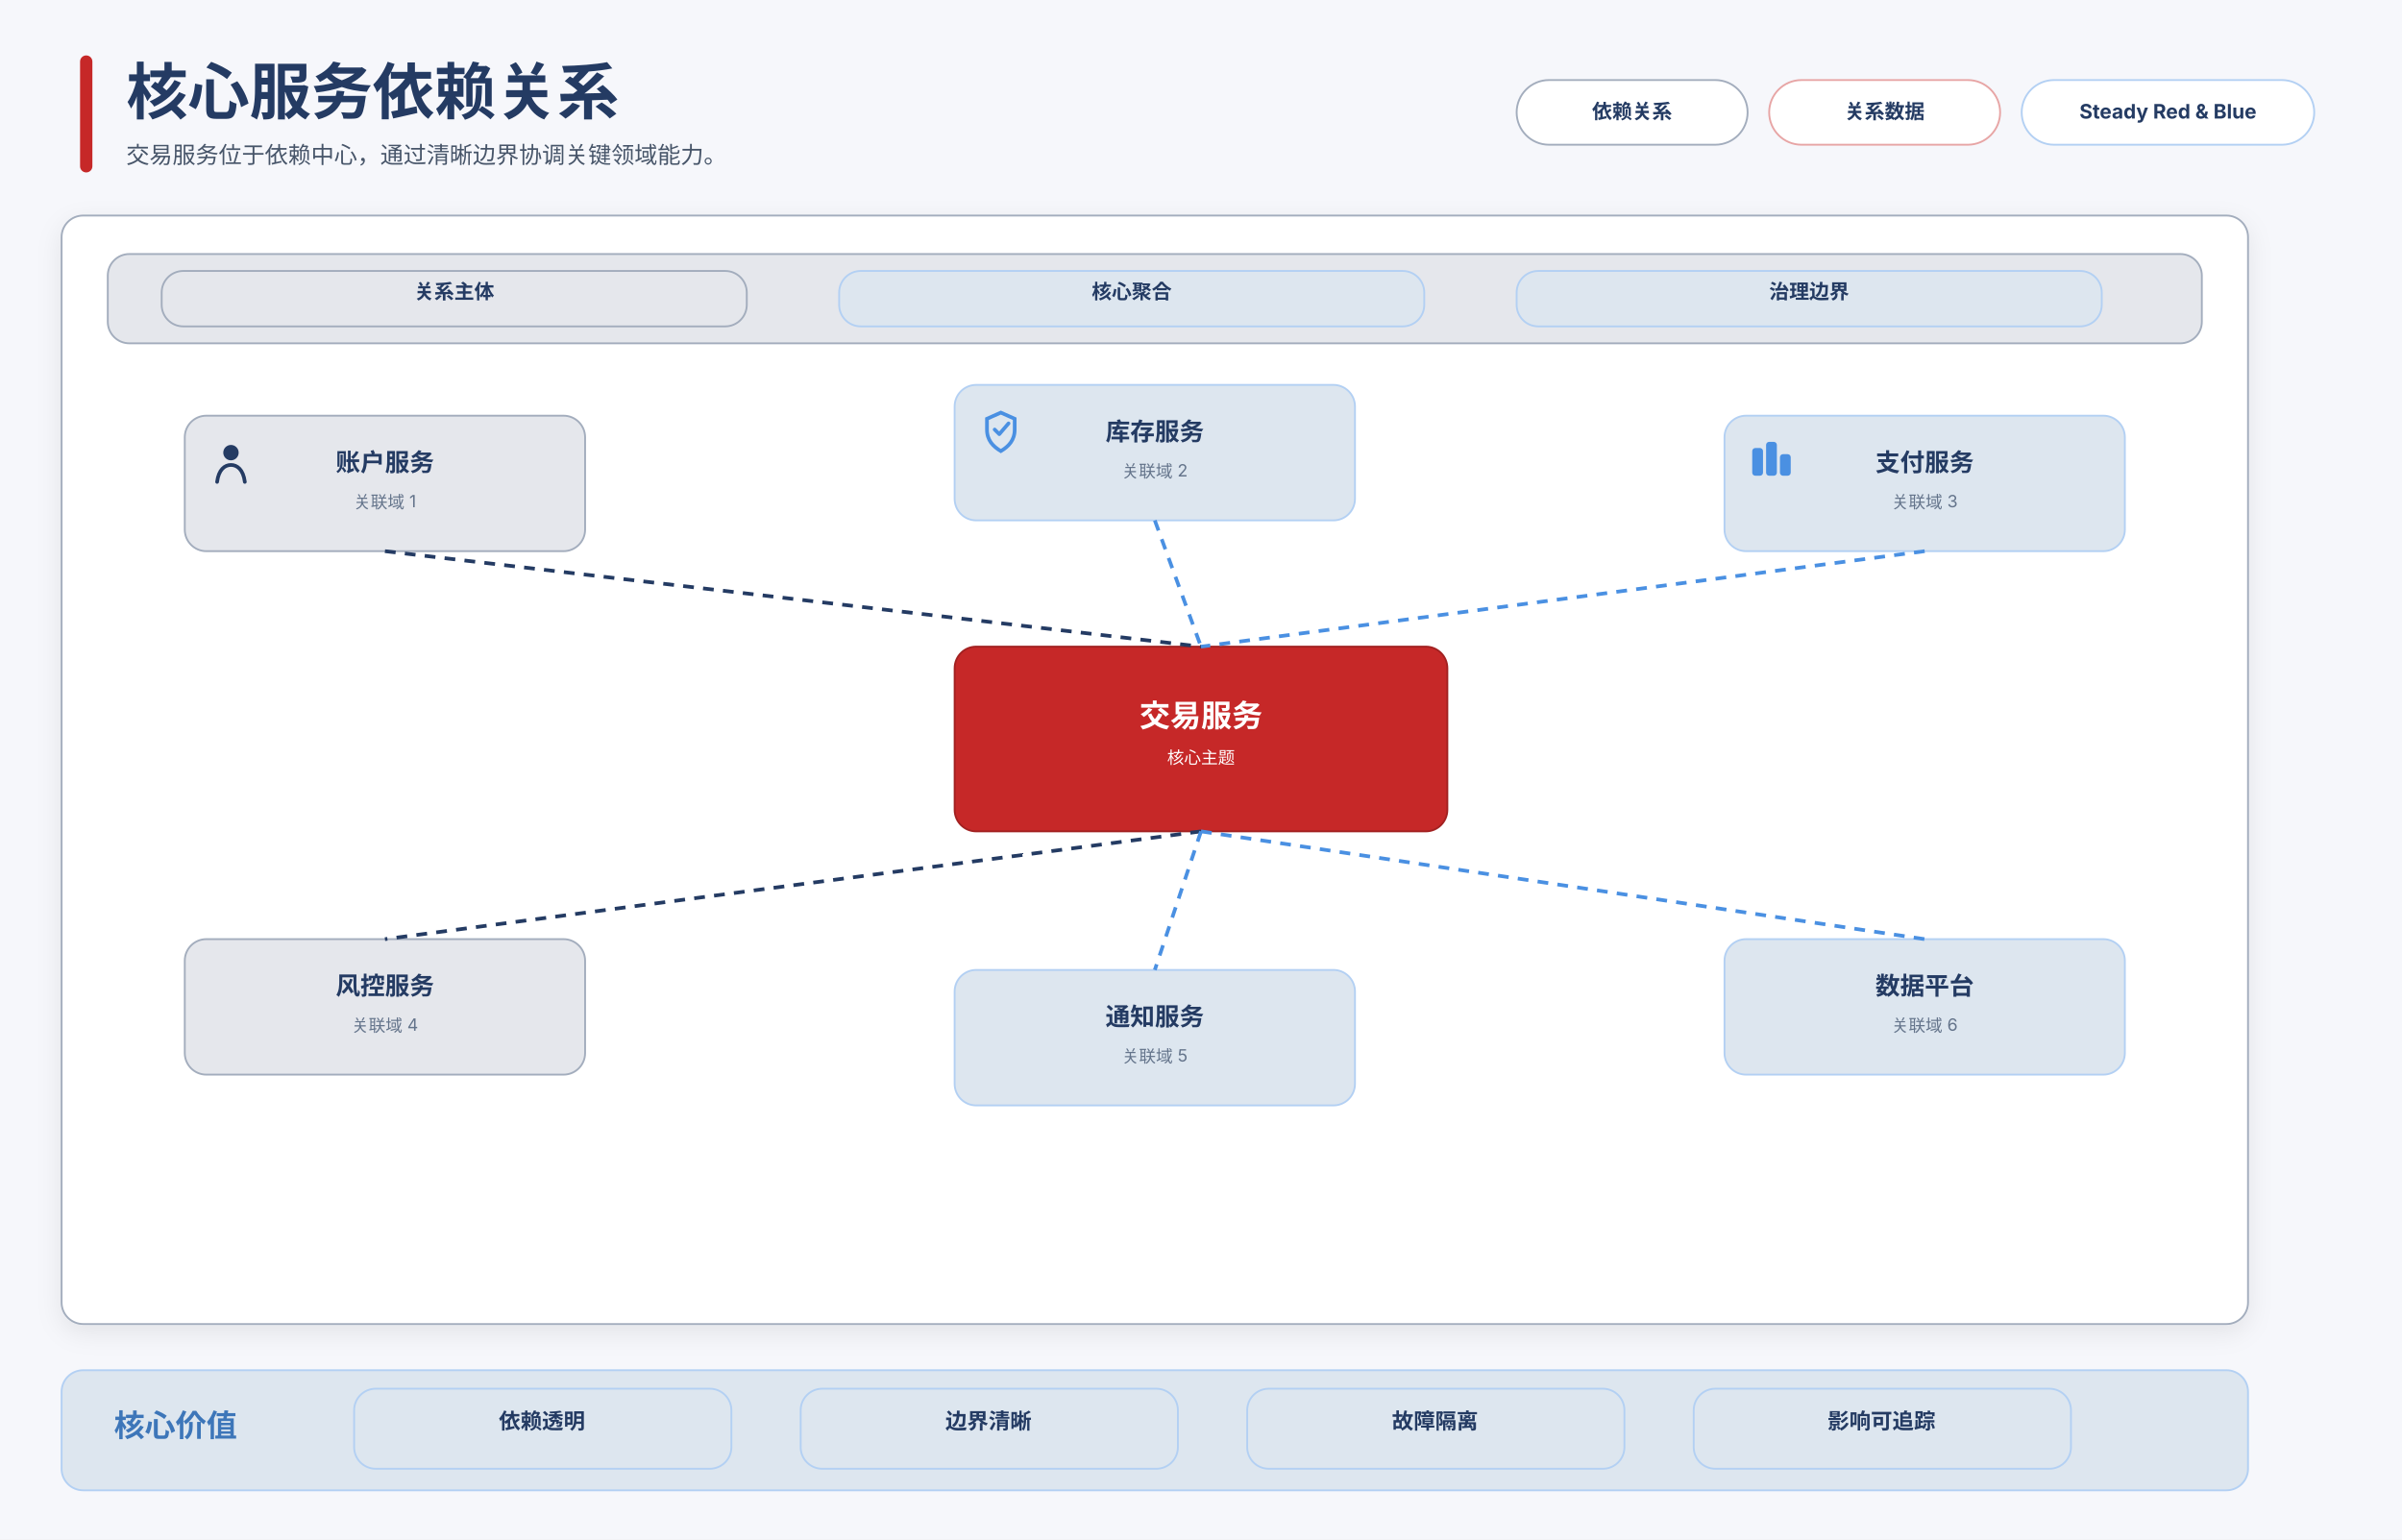
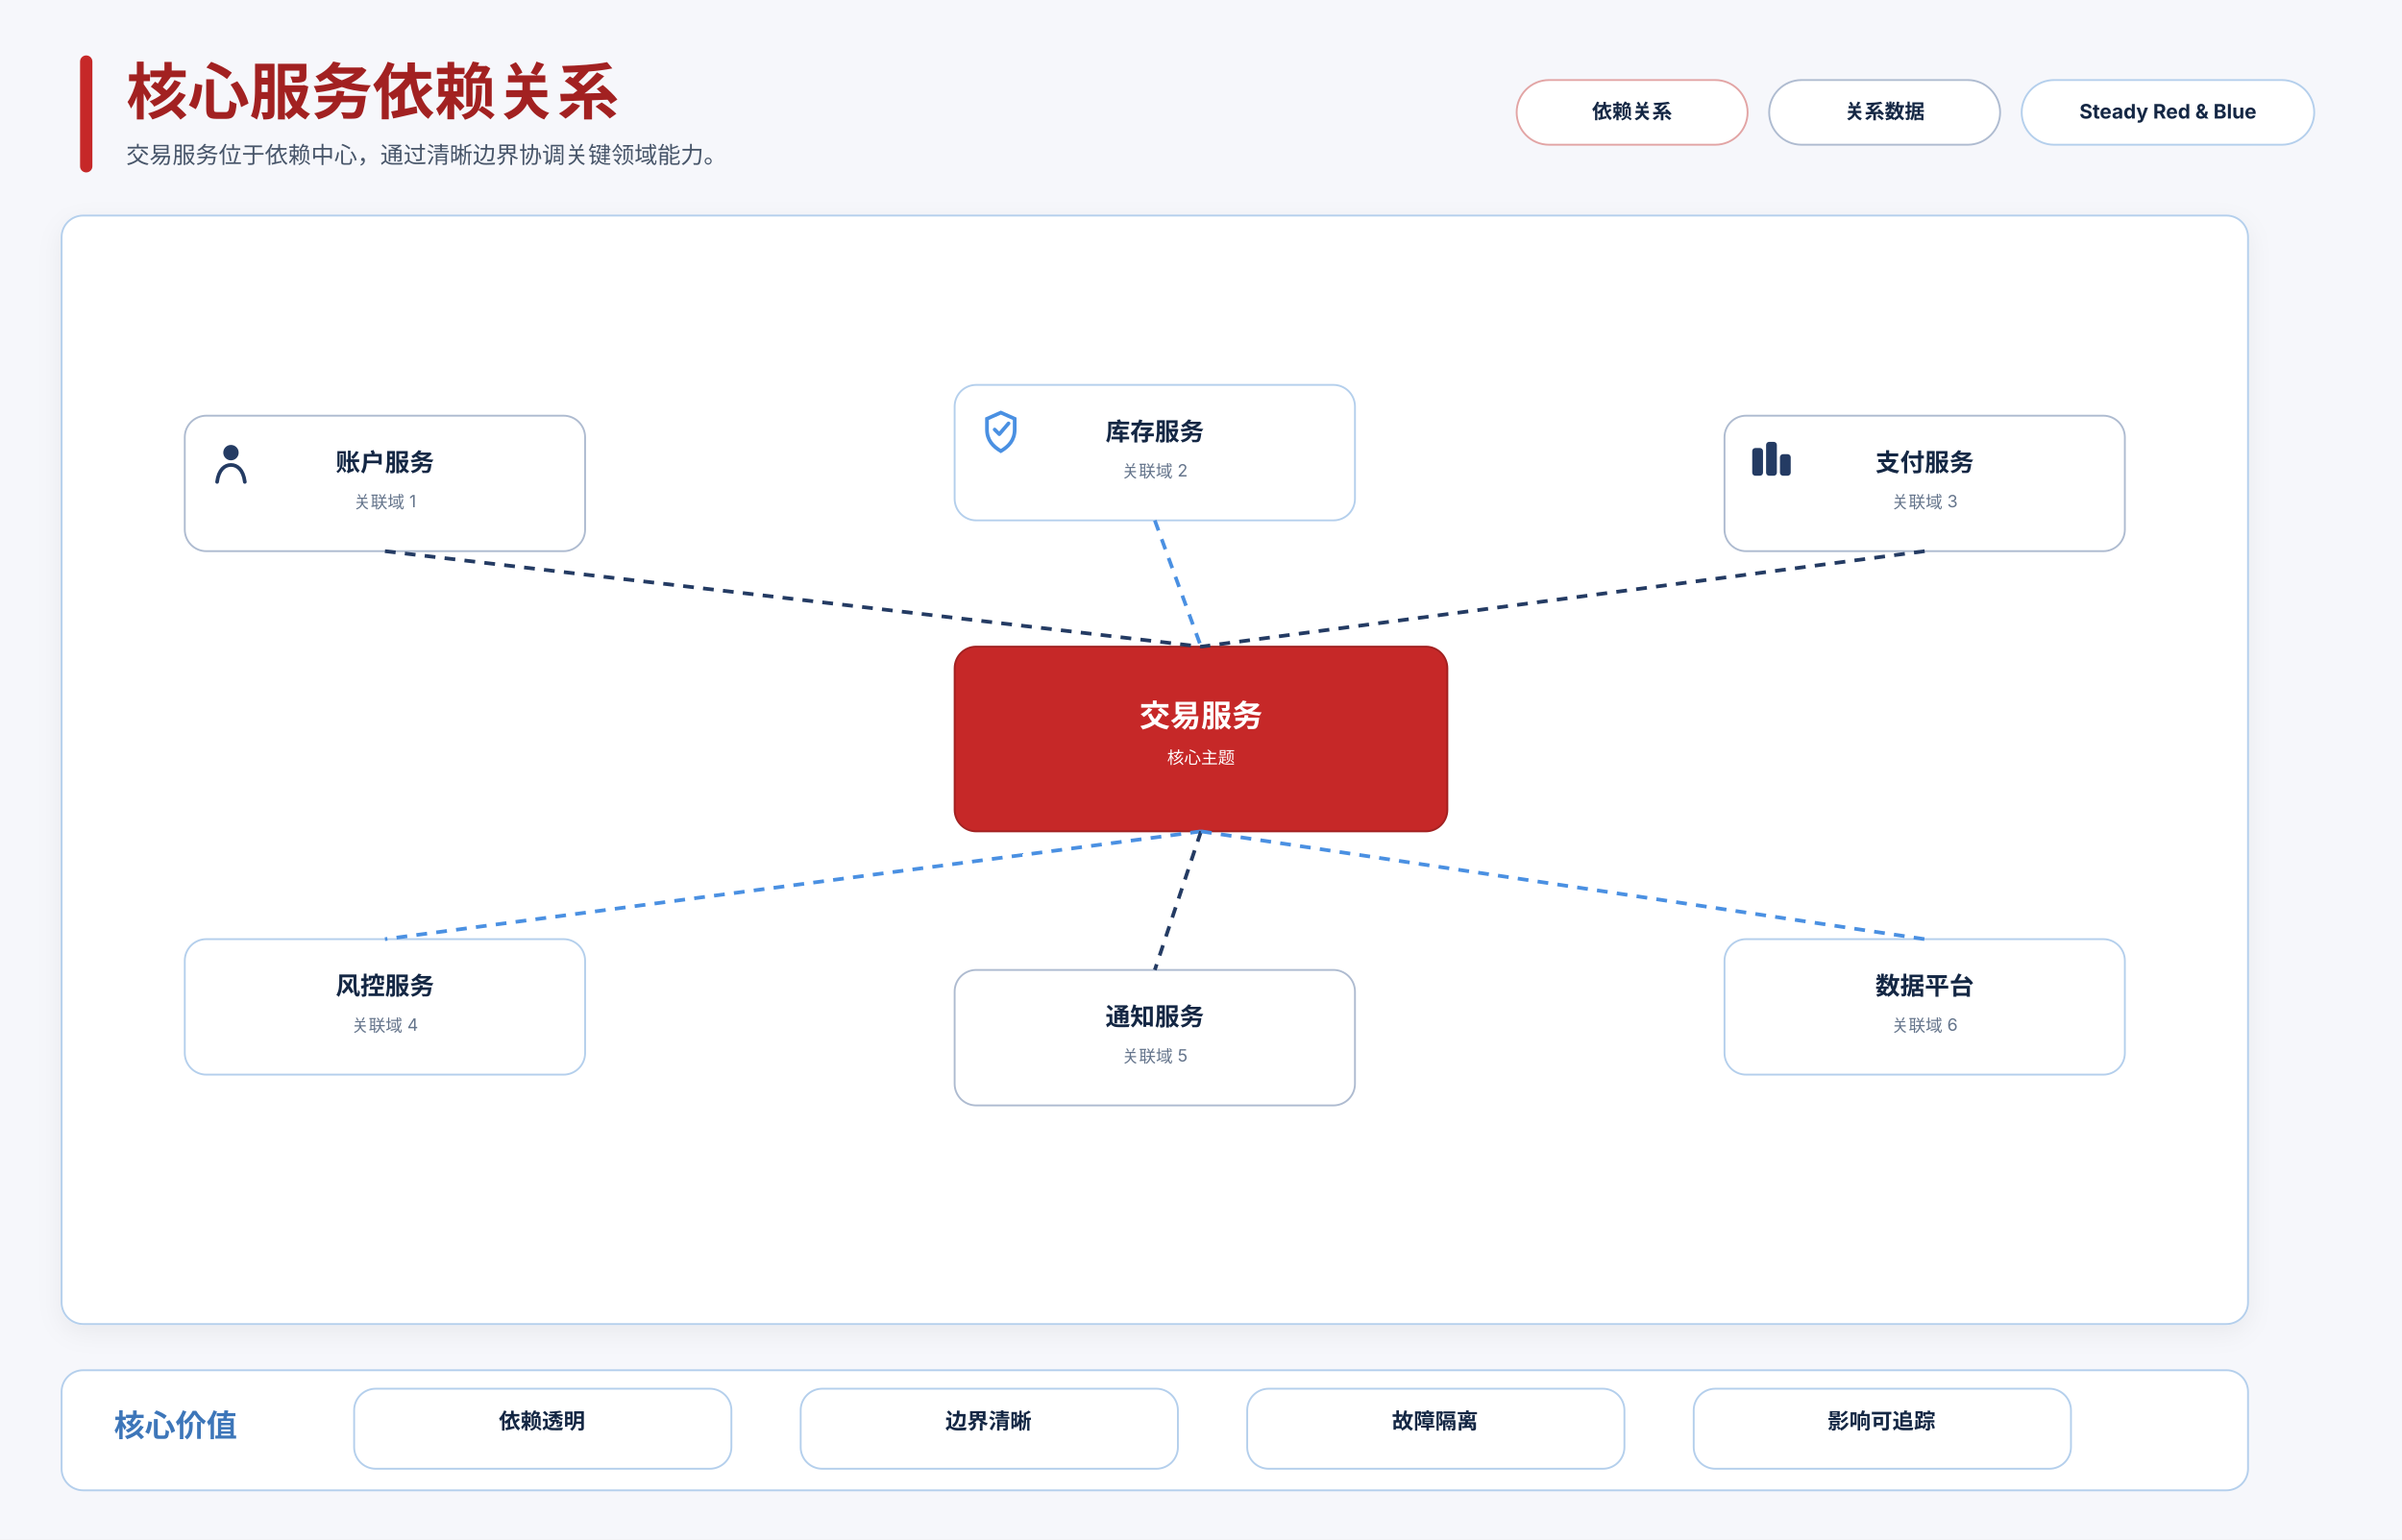
- <svg xmlns="http://www.w3.org/2000/svg" width="1560" height="1000" viewBox="0 0 1560 1000" role="img" aria-labelledby="title desc" font-family="Inter, Noto Sans SC, Microsoft YaHei, Arial, sans-serif" data-theme="steady-red-blue" data-mode="light" data-layout="network" data-dominant-axis="radial" data-visual-contract="enterprise-v2" data-modules="focus-node footer-band top-band" data-generation="fresh-catalog-v1" data-diagram-type="relationship-dependency" data-spec-hash="d8366d11e5862a2e43b032cf75b02743fa7ecb48e6c80ab94eb1448277b1497e">
+ <svg xmlns="http://www.w3.org/2000/svg" width="1560" height="1000" viewBox="0 0 1560 1000" role="img" aria-labelledby="title desc" font-family="Inter, Noto Sans SC, Microsoft YaHei, Arial, sans-serif" data-theme="steady-red-blue" data-mode="light" data-layout="network" data-dominant-axis="radial" data-visual-contract="enterprise-v2" data-modules="focus-node footer-band" data-generation="fresh-catalog-v1" data-diagram-type="relationship-dependency" data-spec-hash="d8366d11e5862a2e43b032cf75b02743fa7ecb48e6c80ab94eb1448277b1497e">
  <defs>
    <filter id="softShadow" x="-10%" y="-10%" width="120%" height="130%">
-       <feDropShadow dx="0" dy="5" stdDeviation="8" flood-color="#0F172A" flood-opacity="0.08" />
+       <feDropShadow dx="0" dy="5" stdDeviation="8" flood-color="#0F172A" flood-opacity="0.055" />
    </filter>
  </defs>
  <rect width="1560" height="1000" fill="#F6F7FB" />
  <rect x="52" y="36" width="8" height="76" rx="4" fill="#C62828" />
-   <text id="page-title" x="82" y="74" font-size="40" font-weight="700" text-anchor="start" fill="#243B63" data-role="page-title">核心服务依赖关系</text>
+   <text id="page-title" x="82" y="74" font-size="40" font-weight="700" text-anchor="start" fill="#A22121" data-role="page-title">核心服务依赖关系</text>
  <text id="subtitle" x="82" y="106" font-size="15" font-weight="400" text-anchor="start" fill="#475569">交易服务位于依赖中心，通过清晰边界协调关键领域能力。</text>
-   <rect x="985" y="52" width="150" height="42" rx="21" fill="#FFFFFF" stroke="#A3ADBD" stroke-width="1.2" />
-   <text id="badge-0" x="1060" y="77" font-size="13" font-weight="700" text-anchor="middle" fill="#243B63">依赖关系</text>
-   <rect x="1149" y="52" width="150" height="42" rx="21" fill="#FFFFFF" stroke="#E7A5A5" stroke-width="1.2" />
-   <text id="badge-1" x="1224" y="77" font-size="13" font-weight="700" text-anchor="middle" fill="#243B63">关系数据</text>
-   <rect x="1313" y="52" width="190" height="42" rx="21" fill="#FFFFFF" stroke="#B3D0F3" stroke-width="1.2" />
-   <text id="badge-2" x="1408" y="77" font-size="13" font-weight="700" text-anchor="middle" fill="#243B63">Steady Red &amp; Blue</text>
-   <rect id="main-shell" x="40" y="140" width="1420" height="720" rx="14" fill="#FFFFFF" stroke="#A3ADBD" stroke-width="1.2" data-role="region" data-color-role="group" data-visual-role="canvas" filter="url(#softShadow)" />
-   <rect id="top-band" x="70" y="165" width="1360" height="58" rx="14" fill="#E5E7EC" stroke="#A3ADBD" stroke-width="1.2" data-role="region" data-color-role="axis-main" data-module="top-band" />
-   <rect id="top-chip-0" x="105" y="176" width="380" height="36" rx="14" fill="#E5E7EC" stroke="#A3ADBD" stroke-width="1.2" data-role="node" data-color-role="axis-main" />
-   <text x="295" y="194" font-size="13" font-weight="700" text-anchor="middle" fill="#243B63">关系主体</text>
-   <rect id="top-chip-1" x="545" y="176" width="380" height="36" rx="14" fill="#DDE6EF" stroke="#B3D0F3" stroke-width="1.2" data-role="node" data-color-role="axis-cross" />
-   <text x="735" y="194" font-size="13" font-weight="700" text-anchor="middle" fill="#243B63">核心聚合</text>
-   <rect id="top-chip-2" x="985" y="176" width="380" height="36" rx="14" fill="#DDE6EF" stroke="#B3D0F3" stroke-width="1.2" data-role="node" data-color-role="data-flow" />
-   <text x="1175" y="194" font-size="13" font-weight="700" text-anchor="middle" fill="#243B63">治理边界</text>
-   <rect id="footer-band" x="40" y="890" width="1420" height="78" rx="14" fill="#DDE6EF" stroke="#B3D0F3" stroke-width="1.2" data-role="region" data-color-role="data-flow" data-module="footer-band" />
-   <rect id="footer-0" x="230" y="902" width="245" height="52" rx="14" fill="#DDE6EF" stroke="#B3D0F3" stroke-width="1.2" data-role="node" data-color-role="data-flow" />
-   <text x="352" y="928" font-size="14" font-weight="700" text-anchor="middle" fill="#243B63">依赖透明</text>
-   <rect id="footer-1" x="520" y="902" width="245" height="52" rx="14" fill="#DDE6EF" stroke="#B3D0F3" stroke-width="1.2" data-role="node" data-color-role="data-flow" />
-   <text x="642" y="928" font-size="14" font-weight="700" text-anchor="middle" fill="#243B63">边界清晰</text>
-   <rect id="footer-2" x="810" y="902" width="245" height="52" rx="14" fill="#DDE6EF" stroke="#B3D0F3" stroke-width="1.2" data-role="node" data-color-role="data-flow" />
-   <text x="932" y="928" font-size="14" font-weight="700" text-anchor="middle" fill="#243B63">故障隔离</text>
-   <rect id="footer-3" x="1100" y="902" width="245" height="52" rx="14" fill="#DDE6EF" stroke="#B3D0F3" stroke-width="1.2" data-role="node" data-color-role="data-flow" />
-   <text x="1222" y="928" font-size="14" font-weight="700" text-anchor="middle" fill="#243B63">影响可追踪</text>
-   <rect id="focus" x="620" y="420" width="320" height="120" rx="14" fill="#C62828" stroke="#A22121" stroke-width="1.2" data-role="node" data-color-role="focus" data-visual-role="focus" data-module="focus-node" />
-   <text x="780" y="472" font-size="20" font-weight="700" text-anchor="middle" fill="#FFFFFF">交易服务</text>
-   <text x="780" y="496" font-size="11" data-text-role="auxiliary" text-anchor="middle" fill="#FFFFFF">核心主题</text>
-   <rect id="relation-0" x="120" y="270" width="260" height="88" rx="14" fill="#E5E7EC" stroke="#A3ADBD" stroke-width="1.2" data-role="node" data-color-role="axis-main" />
-   <text x="250" y="306" font-size="16" font-weight="700" text-anchor="middle" fill="#243B63">账户服务</text>
-   <text x="250" y="330" font-size="11" data-text-role="auxiliary" text-anchor="middle" fill="#64748B">关联域 1</text>
-   <rect id="relation-1" x="620" y="250" width="260" height="88" rx="14" fill="#DDE6EF" stroke="#B3D0F3" stroke-width="1.2" data-role="node" data-color-role="axis-cross" />
-   <text x="750" y="286" font-size="16" font-weight="700" text-anchor="middle" fill="#243B63">库存服务</text>
-   <text x="750" y="310" font-size="11" data-text-role="auxiliary" text-anchor="middle" fill="#64748B">关联域 2</text>
-   <rect id="relation-2" x="1120" y="270" width="260" height="88" rx="14" fill="#DDE6EF" stroke="#B3D0F3" stroke-width="1.2" data-role="node" data-color-role="data-flow" />
-   <text x="1250" y="306" font-size="16" font-weight="700" text-anchor="middle" fill="#243B63">支付服务</text>
-   <text x="1250" y="330" font-size="11" data-text-role="auxiliary" text-anchor="middle" fill="#64748B">关联域 3</text>
-   <rect id="relation-3" x="120" y="610" width="260" height="88" rx="14" fill="#E5E7EC" stroke="#A3ADBD" stroke-width="1.2" data-role="node" data-color-role="axis-main" />
-   <text x="250" y="646" font-size="16" font-weight="700" text-anchor="middle" fill="#243B63">风控服务</text>
-   <text x="250" y="670" font-size="11" data-text-role="auxiliary" text-anchor="middle" fill="#64748B">关联域 4</text>
-   <rect id="relation-4" x="620" y="630" width="260" height="88" rx="14" fill="#DDE6EF" stroke="#B3D0F3" stroke-width="1.2" data-role="node" data-color-role="axis-cross" />
-   <text x="750" y="666" font-size="16" font-weight="700" text-anchor="middle" fill="#243B63">通知服务</text>
-   <text x="750" y="690" font-size="11" data-text-role="auxiliary" text-anchor="middle" fill="#64748B">关联域 5</text>
-   <rect id="relation-5" x="1120" y="610" width="260" height="88" rx="14" fill="#DDE6EF" stroke="#B3D0F3" stroke-width="1.2" data-role="node" data-color-role="data-flow" />
-   <text x="1250" y="646" font-size="16" font-weight="700" text-anchor="middle" fill="#243B63">数据平台</text>
-   <text x="1250" y="670" font-size="11" data-text-role="auxiliary" text-anchor="middle" fill="#64748B">关联域 6</text>
+   <rect x="985" y="52" width="150" height="42" rx="21" fill="#FFFFFF" stroke="#E2A4A4" stroke-width="1.2" />
+   <text id="badge-0" x="1060" y="77" font-size="13" font-weight="700" text-anchor="middle" fill="#142744">依赖关系</text>
+   <rect x="1149" y="52" width="150" height="42" rx="21" fill="#FFFFFF" stroke="#AEBBD0" stroke-width="1.2" />
+   <text id="badge-1" x="1224" y="77" font-size="13" font-weight="700" text-anchor="middle" fill="#142744">关系数据</text>
+   <rect x="1313" y="52" width="190" height="42" rx="21" fill="#FFFFFF" stroke="#B4CFEC" stroke-width="1.2" />
+   <text id="badge-2" x="1408" y="77" font-size="13" font-weight="700" text-anchor="middle" fill="#142744">Steady Red &amp; Blue</text>
+   <rect id="main-shell" x="40" y="140" width="1420" height="720" rx="14" fill="#FFFFFF" stroke="#B4CFEC" stroke-width="1.2" data-font-color="#142744" data-role="region" data-color-role="group" data-visual-role="canvas" filter="url(#softShadow)" />
+   <rect id="footer-band" x="40" y="890" width="1420" height="78" rx="14" fill="#FFFFFF" stroke="#B4CFEC" stroke-width="1.2" data-font-color="#142744" data-role="region" data-color-role="axis-cross" data-module="footer-band" />
+   <rect id="footer-0" x="230" y="902" width="245" height="52" rx="14" fill="#FFFFFF" stroke="#B4CFEC" stroke-width="1.2" data-font-color="#142744" data-role="node" data-color-role="axis-cross" />
+   <text id="footer-0-label" x="352" y="928" font-size="14" font-weight="700" text-anchor="middle" fill="#142744">依赖透明</text>
+   <rect id="footer-1" x="520" y="902" width="245" height="52" rx="14" fill="#FFFFFF" stroke="#B4CFEC" stroke-width="1.2" data-font-color="#142744" data-role="node" data-color-role="axis-cross" />
+   <text id="footer-1-label" x="642" y="928" font-size="14" font-weight="700" text-anchor="middle" fill="#142744">边界清晰</text>
+   <rect id="footer-2" x="810" y="902" width="245" height="52" rx="14" fill="#FFFFFF" stroke="#B4CFEC" stroke-width="1.2" data-font-color="#142744" data-role="node" data-color-role="axis-cross" />
+   <text id="footer-2-label" x="932" y="928" font-size="14" font-weight="700" text-anchor="middle" fill="#142744">故障隔离</text>
+   <rect id="footer-3" x="1100" y="902" width="245" height="52" rx="14" fill="#FFFFFF" stroke="#B4CFEC" stroke-width="1.2" data-font-color="#142744" data-role="node" data-color-role="axis-cross" />
+   <text id="footer-3-label" x="1222" y="928" font-size="14" font-weight="700" text-anchor="middle" fill="#142744">影响可追踪</text>
+   <rect id="focus" x="620" y="420" width="320" height="120" rx="14" fill="#C62828" stroke="#A22121" stroke-width="1.2" data-font-color="#FFFFFF" data-role="node" data-color-role="focus" data-visual-role="focus" data-module="focus-node" />
+   <text id="focus-label" x="780" y="472" font-size="20" font-weight="700" text-anchor="middle" fill="#FFFFFF">交易服务</text>
+   <text id="focus-sublabel" x="780" y="496" font-size="11" data-text-role="auxiliary" text-anchor="middle" fill="#FFFFFF">核心主题</text>
+   <rect id="relation-0" x="120" y="270" width="260" height="88" rx="14" fill="#FFFFFF" stroke="#AEBBD0" stroke-width="1.2" data-font-color="#142744" data-role="node" data-color-role="side-rail" />
+   <text id="relation-0-label" x="250" y="306" font-size="16" font-weight="700" text-anchor="middle" fill="#142744">账户服务</text>
+   <text id="relation-0-sublabel" x="250" y="330" font-size="11" data-text-role="auxiliary" text-anchor="middle" fill="#64748B">关联域 1</text>
+   <rect id="relation-1" x="620" y="250" width="260" height="88" rx="14" fill="#FFFFFF" stroke="#B4CFEC" stroke-width="1.2" data-font-color="#142744" data-role="node" data-color-role="axis-cross" />
+   <text id="relation-1-label" x="750" y="286" font-size="16" font-weight="700" text-anchor="middle" fill="#142744">库存服务</text>
+   <text id="relation-1-sublabel" x="750" y="310" font-size="11" data-text-role="auxiliary" text-anchor="middle" fill="#64748B">关联域 2</text>
+   <rect id="relation-2" x="1120" y="270" width="260" height="88" rx="14" fill="#FFFFFF" stroke="#AEBBD0" stroke-width="1.2" data-font-color="#142744" data-role="node" data-color-role="side-rail" />
+   <text id="relation-2-label" x="1250" y="306" font-size="16" font-weight="700" text-anchor="middle" fill="#142744">支付服务</text>
+   <text id="relation-2-sublabel" x="1250" y="330" font-size="11" data-text-role="auxiliary" text-anchor="middle" fill="#64748B">关联域 3</text>
+   <rect id="relation-3" x="120" y="610" width="260" height="88" rx="14" fill="#FFFFFF" stroke="#B4CFEC" stroke-width="1.2" data-font-color="#142744" data-role="node" data-color-role="axis-cross" />
+   <text id="relation-3-label" x="250" y="646" font-size="16" font-weight="700" text-anchor="middle" fill="#142744">风控服务</text>
+   <text id="relation-3-sublabel" x="250" y="670" font-size="11" data-text-role="auxiliary" text-anchor="middle" fill="#64748B">关联域 4</text>
+   <rect id="relation-4" x="620" y="630" width="260" height="88" rx="14" fill="#FFFFFF" stroke="#AEBBD0" stroke-width="1.2" data-font-color="#142744" data-role="node" data-color-role="side-rail" />
+   <text id="relation-4-label" x="750" y="666" font-size="16" font-weight="700" text-anchor="middle" fill="#142744">通知服务</text>
+   <text id="relation-4-sublabel" x="750" y="690" font-size="11" data-text-role="auxiliary" text-anchor="middle" fill="#64748B">关联域 5</text>
+   <rect id="relation-5" x="1120" y="610" width="260" height="88" rx="14" fill="#FFFFFF" stroke="#B4CFEC" stroke-width="1.2" data-font-color="#142744" data-role="node" data-color-role="axis-cross" />
+   <text id="relation-5-label" x="1250" y="646" font-size="16" font-weight="700" text-anchor="middle" fill="#142744">数据平台</text>
+   <text id="relation-5-sublabel" x="1250" y="670" font-size="11" data-text-role="auxiliary" text-anchor="middle" fill="#64748B">关联域 6</text>
  <text id="footer-title" x="74" y="933" font-size="20" font-weight="700" text-anchor="start" fill="#3D76B9">核心价值</text>
-   <g id="relation-icon-0" data-role="icon" data-color-role="axis-main" fill="#243B63">
+   <g id="relation-icon-0" data-role="icon" data-color-role="side-rail" fill="#243B63">
    <circle cx="150" cy="294" r="5" />
    <path d="M141 313c1-8 5-11 9-11s8 3 9 11" fill="none" stroke="#243B63" stroke-width="2.4" stroke-linecap="round" />
  </g>
  <g id="relation-icon-1" data-role="icon" data-color-role="axis-cross" fill="#4A90E2">
    <path d="M650 268l9 4v7c0 7-4 11-9 14-5-3-9-7-9-14V272z" fill="none" stroke="#4A90E2" stroke-width="2.4" />
    <path d="M646 279l3 3 6-7" fill="none" stroke="#4A90E2" stroke-width="2.4" stroke-linecap="round" stroke-linejoin="round" />
  </g>
-   <g id="relation-icon-2" data-role="icon" data-color-role="data-flow" fill="#4A90E2">
+   <g id="relation-icon-2" data-role="icon" data-color-role="side-rail" fill="#243B63">
    <rect x="1138" y="291" width="7" height="18" rx="2" />
    <rect x="1147" y="287" width="7" height="22" rx="2" />
    <rect x="1156" y="295" width="7" height="14" rx="2" />
  </g>
-   <line id="relation-edge-0" data-role="edge" data-color-role="axis-main" x1="250" y1="358" x2="780" y2="420" stroke="#243B63" stroke-width="2.4" stroke-dasharray="7 6" />
+   <line id="relation-edge-0" data-role="edge" data-color-role="side-rail" x1="250" y1="358" x2="780" y2="420" stroke="#243B63" stroke-width="2.4" stroke-dasharray="7 6" />
  <line id="relation-edge-1" data-role="edge" data-color-role="axis-cross" x1="750" y1="338" x2="780" y2="420" stroke="#4A90E2" stroke-width="2.4" stroke-dasharray="7 6" />
-   <line id="relation-edge-2" data-role="edge" data-color-role="data-flow" x1="1250" y1="358" x2="780" y2="420" stroke="#4A90E2" stroke-width="2.4" stroke-dasharray="7 6" />
-   <line id="relation-edge-3" data-role="edge" data-color-role="axis-main" x1="780" y1="540" x2="250" y2="610" stroke="#243B63" stroke-width="2.4" stroke-dasharray="7 6" />
-   <line id="relation-edge-4" data-role="edge" data-color-role="axis-cross" x1="780" y1="540" x2="750" y2="630" stroke="#4A90E2" stroke-width="2.4" stroke-dasharray="7 6" />
-   <line id="relation-edge-5" data-role="edge" data-color-role="data-flow" x1="780" y1="540" x2="1250" y2="610" stroke="#4A90E2" stroke-width="2.4" stroke-dasharray="7 6" />
+   <line id="relation-edge-2" data-role="edge" data-color-role="side-rail" x1="1250" y1="358" x2="780" y2="420" stroke="#243B63" stroke-width="2.4" stroke-dasharray="7 6" />
+   <line id="relation-edge-3" data-role="edge" data-color-role="axis-cross" x1="780" y1="540" x2="250" y2="610" stroke="#4A90E2" stroke-width="2.4" stroke-dasharray="7 6" />
+   <line id="relation-edge-4" data-role="edge" data-color-role="side-rail" x1="780" y1="540" x2="750" y2="630" stroke="#243B63" stroke-width="2.4" stroke-dasharray="7 6" />
+   <line id="relation-edge-5" data-role="edge" data-color-role="axis-cross" x1="780" y1="540" x2="1250" y2="610" stroke="#4A90E2" stroke-width="2.4" stroke-dasharray="7 6" />
</svg>
